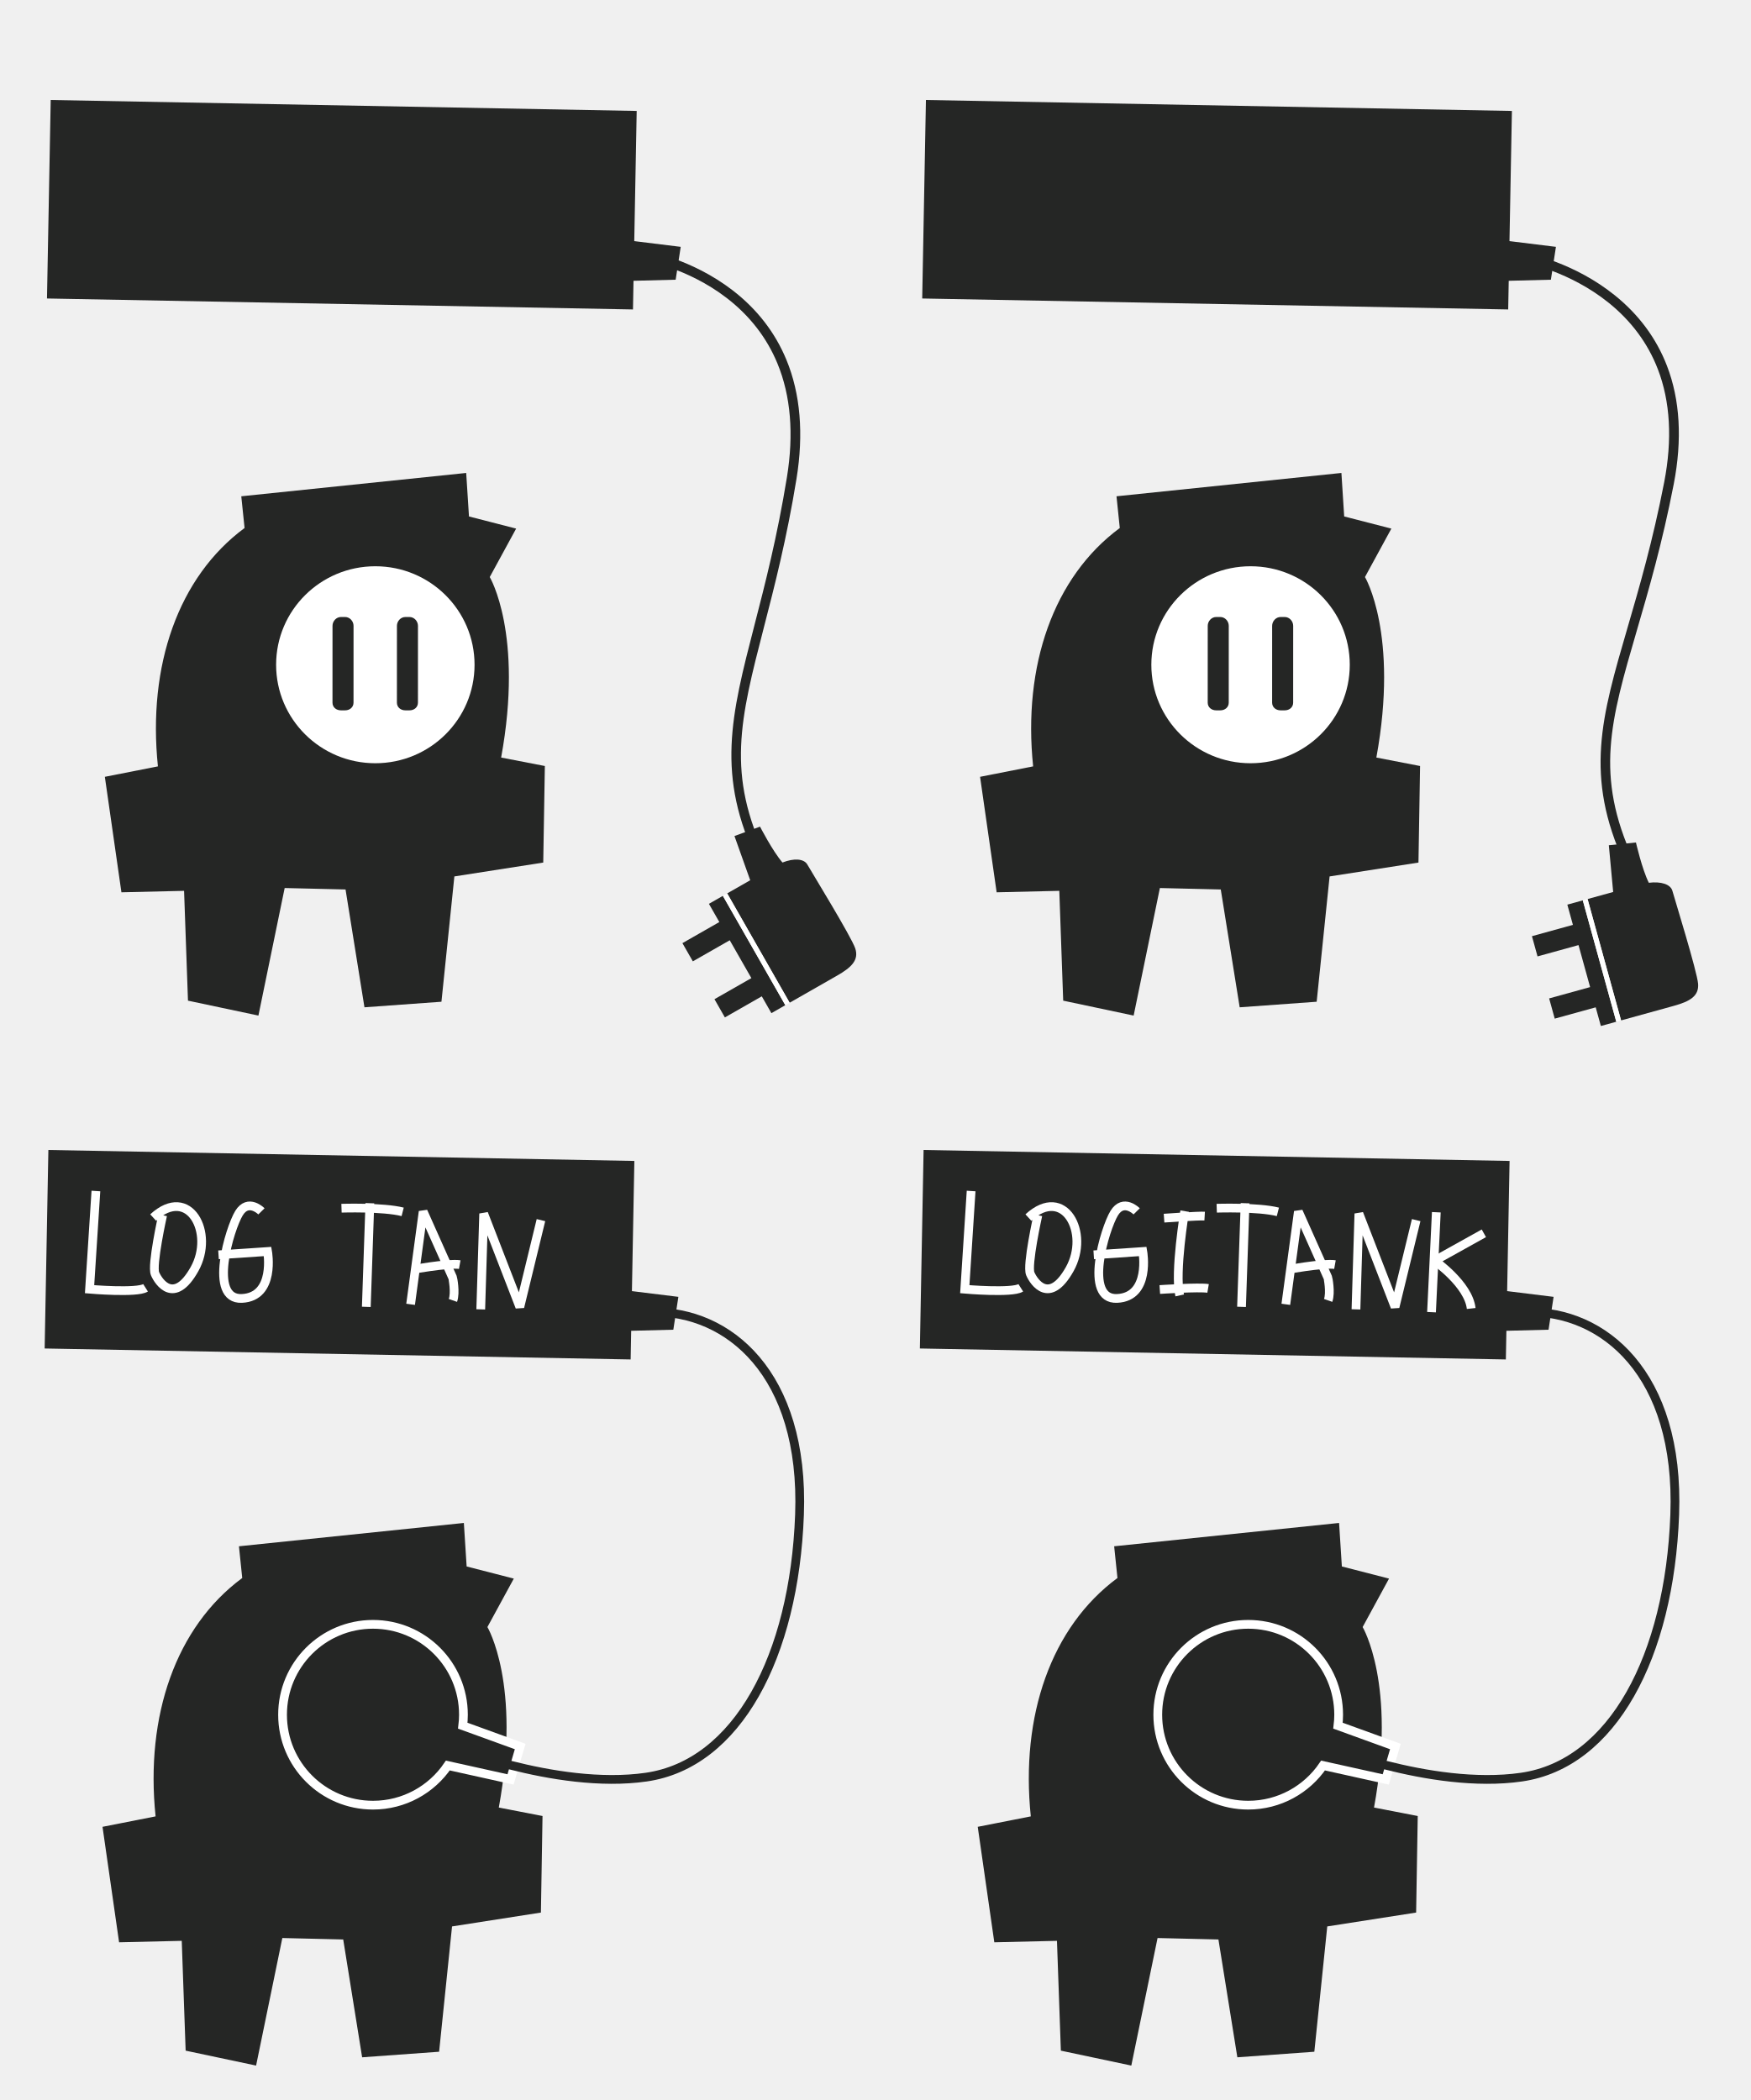
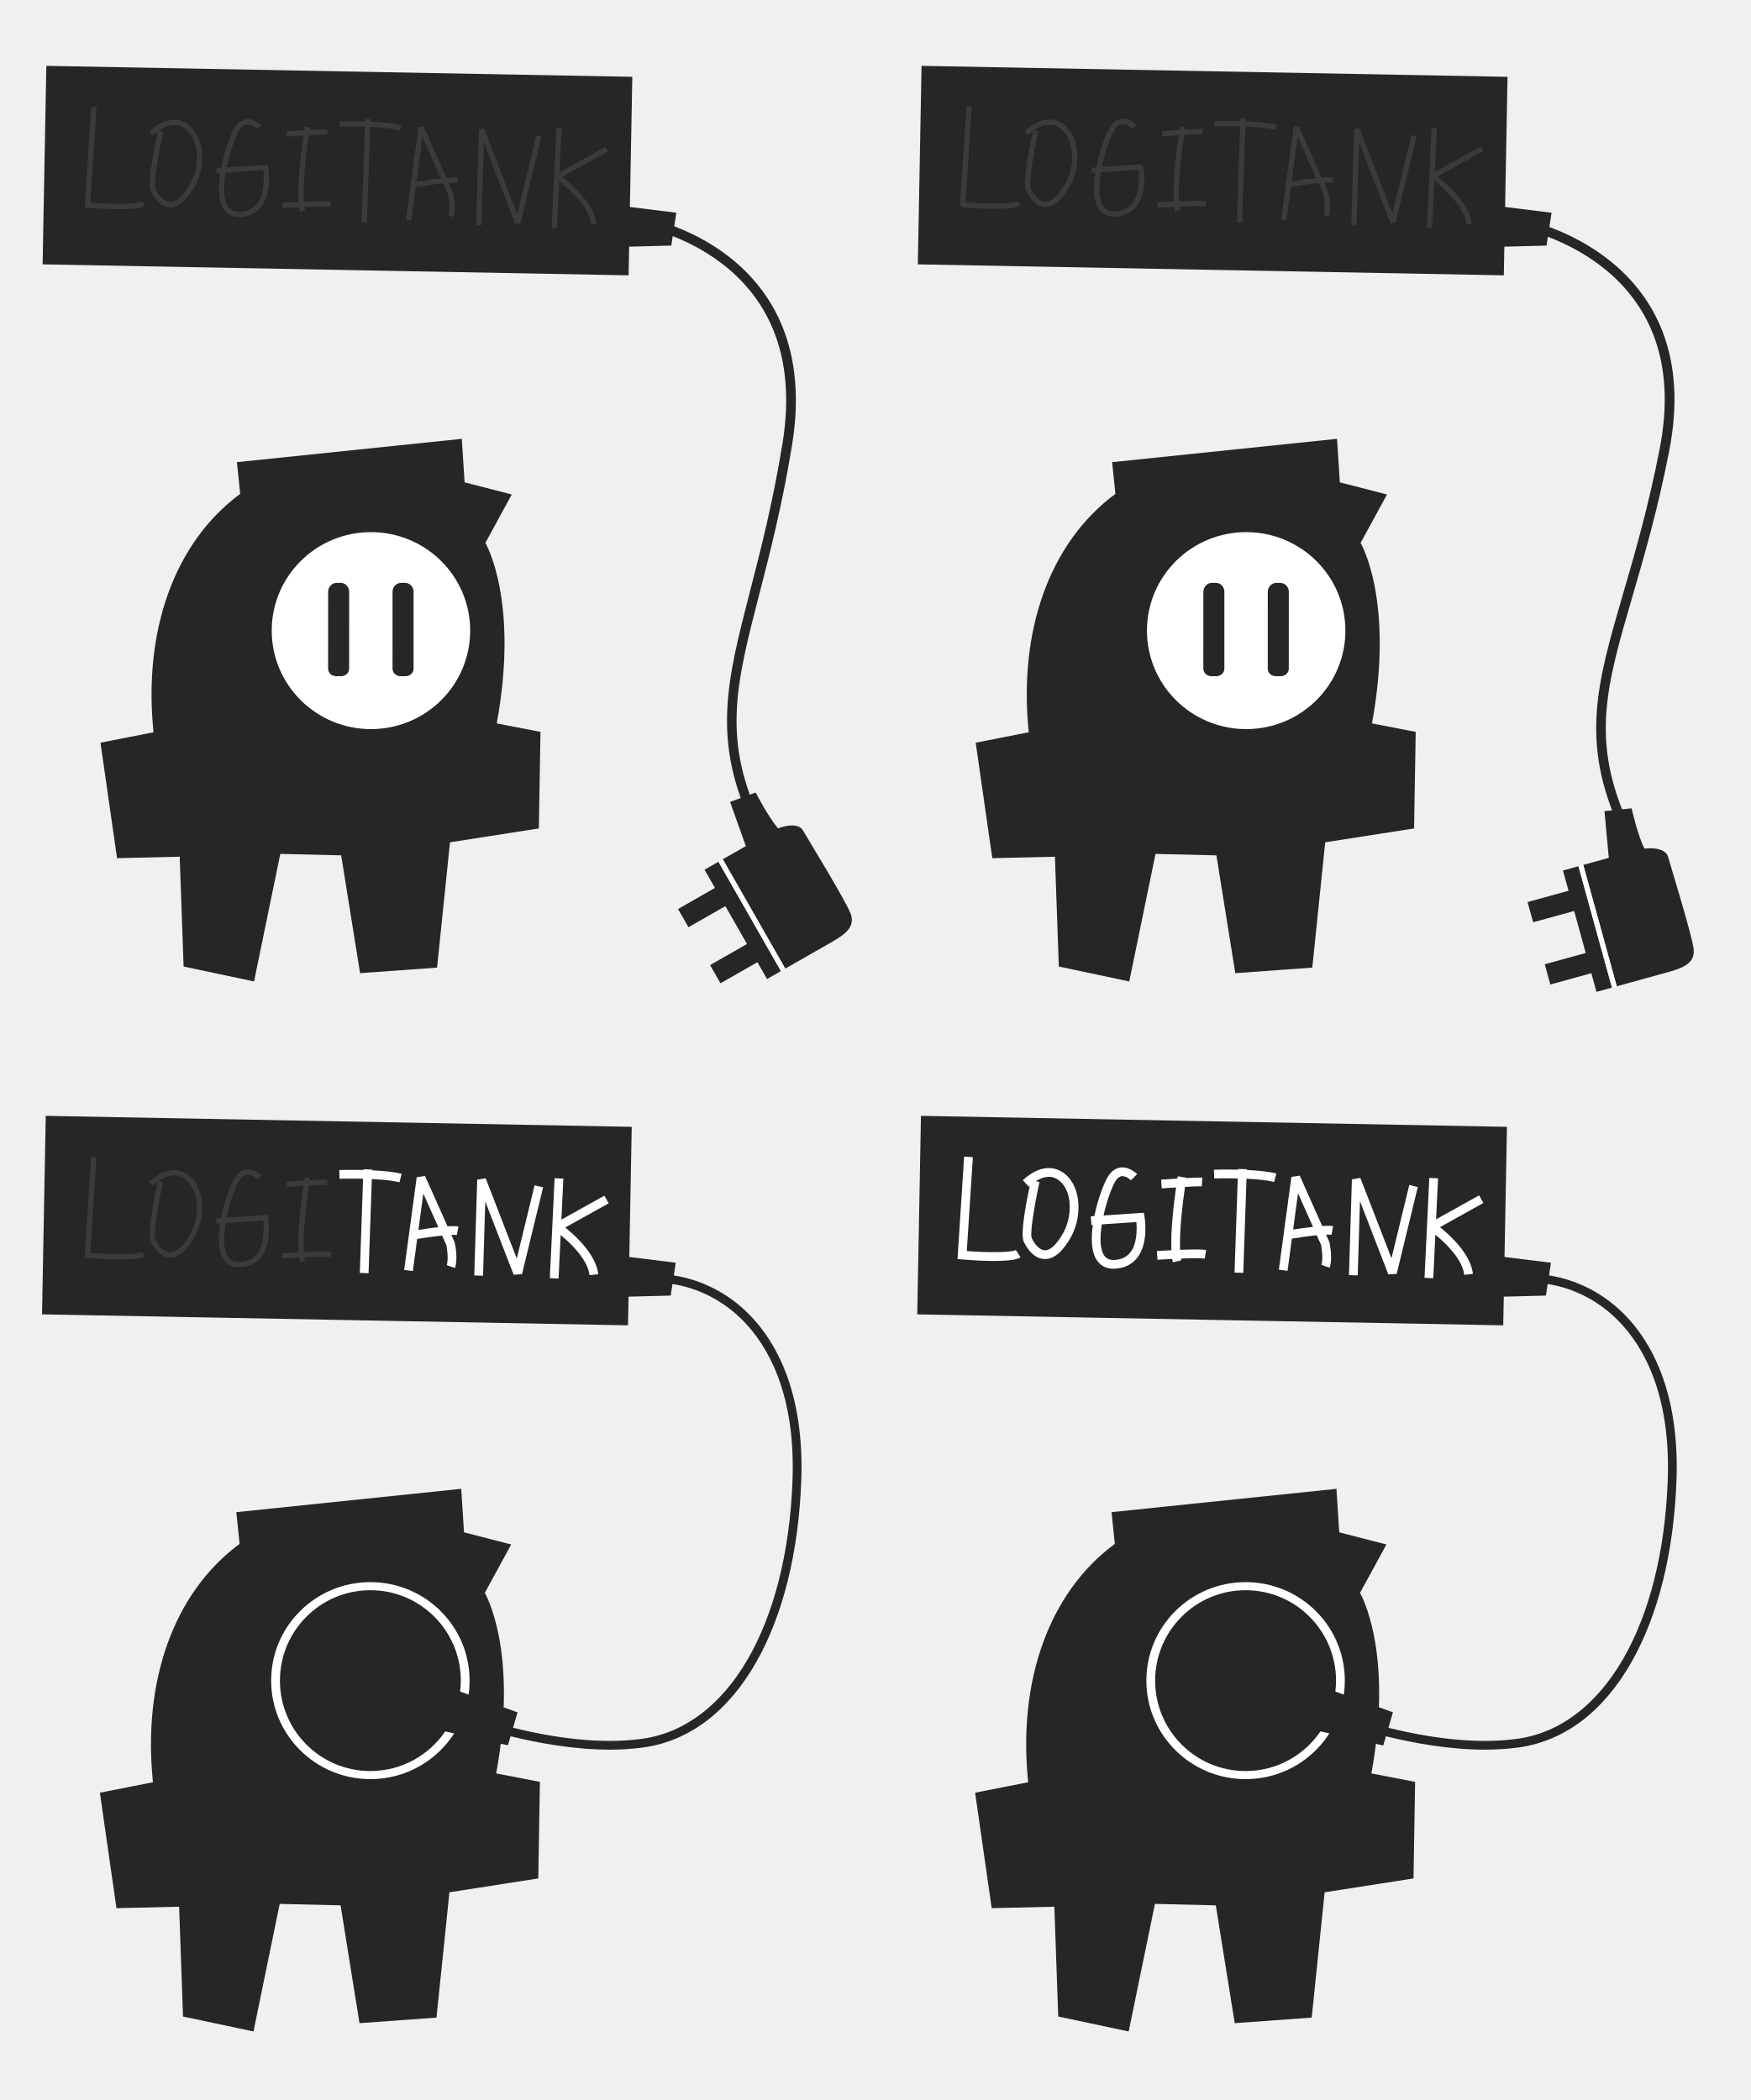
<svg xmlns="http://www.w3.org/2000/svg" version="1.1" id="Layer_1" x="0px" y="0px" width="1000px" height="1200px" viewBox="20.5 -19.5 1000 1200" enable-background="new 20.5 -19.5 1000 1200" xml:space="preserve">
  <g>
-     <path fill="#252625" d="M306.793,413.383c12.925-70.563-6.508-103.141-6.508-103.141l15.08-27.686l-26.947-6.934l-1.59-24.862   l-128.49,13.331l1.879,18.125c-37.881,27.975-55.464,78.692-49.502,136.214L80.4,424.396l9.467,65.991l35.794-0.84l2.228,62.754   l40.243,8.527l14.994-72.883l34.779,0.825l10.807,67.33l43.979-3.18l7.385-71.602l50.769-7.924l0.92-55.177L306.793,413.383z" />
-     <path fill="#FFFFFF" d="M234.937,304.074c-31.304-0.009-56.689,25.184-56.698,56.268c-0.01,31.082,25.361,56.285,56.667,56.295   c31.304,0.008,56.69-25.18,56.698-56.264C291.613,329.289,266.243,304.085,234.937,304.074z M222.461,382.008   c0,2.664-2.161,4.404-4.824,4.404h-2.369c-2.664,0-4.823-1.744-4.823-4.408l0.014-43.893c0-2.665,2.16-5.041,4.824-5.041h2.369   c2.664,0,4.823,2.378,4.823,5.043L222.461,382.008z M259.264,382.012c0,2.666-2.162,4.4-4.826,4.4h-2.369   c-2.664,0-4.824-1.738-4.821-4.402l0.012-43.896c0.001-2.665,2.162-5.043,4.826-5.043h2.369c2.664,0,4.823,2.381,4.823,5.047   L259.264,382.012z" />
+     <path fill="#252625" d="M303.959,993.883c12.925-70.562-6.508-103.141-6.508-103.141l15.08-27.688l-26.947-6.934l-1.59-24.861   l-128.489,13.33l1.88,18.126c-37.882,27.976-55.465,78.692-49.503,136.214l-30.314,5.966l9.467,65.991l35.794-0.84l2.228,62.754   l40.243,8.527l14.993-72.883l34.779,0.824l10.808,67.33l43.979-3.18l7.386-71.603l50.769-7.925l0.92-55.176L303.959,993.883z" />
  </g>
-   <polygon fill="#252625" points="409.38,121.559 382.841,118.278 384.232,43.898 49.468,37.632 47.344,151.064 382.109,157.331   382.415,140.951 406.495,140.333 " />
-   <path fill="#252625" d="M453.557,473.375c-24.218-49.674-15.399-83.875-2.048-135.646c6.089-23.616,12.994-50.385,18.542-84.459  c4.026-24.731,2.204-46.627-5.416-65.079c-6.067-14.694-15.824-27.286-28.999-37.429c-22.547-17.357-47.479-21.556-47.729-21.596  l0.886-5.463c1.073,0.175,26.575,4.473,50.219,22.675c13.954,10.742,24.297,24.1,30.74,39.701  c8.02,19.417,9.957,42.322,5.763,68.082c-5.592,34.325-12.525,61.221-18.646,84.955c-13.507,52.379-21.661,83.998,1.667,131.838  L453.557,473.375z" />
+   <ellipse transform="matrix(2.775947e-04 -1 1 2.775947e-04 -708.83 1172.684)" fill="#FFFFFF" cx="232.09" cy="940.855" rx="56.281" ry="56.683" />
  <g>
-     <path fill="#252625" d="M806.793,413.383c12.925-70.563-6.508-103.141-6.508-103.141l15.08-27.686l-26.947-6.934l-1.59-24.861   l-128.489,13.33l1.88,18.126c-37.882,27.975-55.465,78.692-49.503,136.214l-30.314,5.966l9.467,65.991l35.794-0.84l2.228,62.754   l40.243,8.527l14.993-72.883l34.779,0.826l10.808,67.329l43.979-3.18l7.385-71.602l50.769-7.924l0.92-55.177L806.793,413.383z" />
-     <path fill="#FFFFFF" d="M734.938,304.074c-31.305-0.01-56.688,25.184-56.698,56.268c-0.011,31.082,25.36,56.285,56.668,56.295   c31.304,0.008,56.688-25.18,56.696-56.264C791.613,329.289,766.242,304.085,734.938,304.074z M722.461,382.008   c0,2.664-2.161,4.404-4.824,4.404h-2.369c-2.664,0-4.821-1.744-4.821-4.408l0.014-43.893c0-2.665,2.159-5.041,4.824-5.041h2.368   c2.662,0,4.822,2.378,4.822,5.043L722.461,382.008z M759.264,382.012c0,2.666-2.161,4.4-4.824,4.4h-2.369   c-2.663,0-4.823-1.738-4.821-4.402l0.012-43.896c0.002-2.665,2.162-5.043,4.826-5.043h2.369c2.664,0,4.822,2.381,4.822,5.047   L759.264,382.012z" />
+     <path fill="#252625" d="M448.657,731.767c-11.951-12.17-26.952-19.875-43.224-22.47l1.112-7.238l-26.539-3.281l1.391-74.379   l-334.763-6.267L44.51,731.564l334.765,6.267l0.306-16.38l24.08-0.619l1.016-6.613c15.208,2.424,29.232,9.667,40.413,21.051   c13.864,14.117,30.003,41.399,28.159,91.2c-3.059,82.592-36.596,140.511-85.439,147.556c-24.498,3.538-52.126-0.785-74.214-6.229   l2.571-8.797l-32.8-11.902c0.247-2.048,0.389-4.128,0.389-6.24c0-28.535-23.132-51.67-51.667-51.67   c-28.536,0-51.668,23.135-51.668,51.668c0,28.535,23.132,51.668,51.668,51.668c17.779,0,33.459-8.98,42.754-22.653l35.824,7.95   l1.515-5.184c15.712,3.88,36.262,7.665,56.666,7.665c6.632,0,13.25-0.4,19.676-1.327c25.888-3.734,48.013-20.556,63.982-48.647   c15.326-26.961,24.227-62.81,25.74-103.672C480.156,775.075,463.209,746.585,448.657,731.767z" />
  </g>
-   <polygon fill="#252625" points="909.38,121.559 882.841,118.277 884.232,43.898 549.469,37.632 547.344,151.064 882.109,157.331   882.415,140.951 906.495,140.332 " />
-   <path fill="#252625" d="M948.521,473.885c-22.949-49.937-13.14-83.599,1.718-134.557c6.773-23.245,14.457-49.592,20.979-83.223  c4.733-24.408,3.513-46.17-3.63-64.681c-5.688-14.74-15.14-27.501-28.094-37.931c-22.17-17.846-47.104-22.711-47.354-22.759  l1.042-5.392c1.073,0.203,26.576,5.184,49.824,23.899c13.721,11.045,23.74,24.582,29.78,40.232  c7.516,19.479,8.826,42.244,3.896,67.668c-6.572,33.876-14.29,60.351-21.1,83.709c-15.028,51.556-24.101,82.678-1.994,130.771  L948.521,473.885z" />
+   <path fill="#252625" d="M304.293,393.883c12.925-70.562-6.508-103.141-6.508-103.141l15.08-27.686l-26.947-6.934l-1.59-24.862  l-128.49,13.331l1.879,18.125c-37.881,27.976-55.464,78.692-49.502,136.214L77.9,404.896l9.467,65.99l35.794-0.84l2.228,62.754  l40.243,8.527l14.994-72.883l34.779,0.824l10.807,67.33l43.979-3.18l7.385-71.602l50.769-7.924l0.92-55.178L304.293,393.883z" />
+   <path fill="#FFFFFF" d="M232.437,284.574c-31.304-0.009-56.689,25.184-56.698,56.268c-0.01,31.082,25.361,56.285,56.667,56.295  c31.304,0.008,56.69-25.18,56.698-56.264C289.113,309.789,263.743,284.585,232.437,284.574z M219.961,362.508  c0,2.664-2.161,4.404-4.824,4.404h-2.369c-2.664,0-4.823-1.744-4.823-4.408l0.014-43.893c0-2.665,2.16-5.041,4.824-5.041h2.369  c2.664,0,4.823,2.378,4.823,5.043L219.961,362.508z M256.764,362.512c0,2.666-2.162,4.4-4.826,4.4h-2.369  c-2.664,0-4.824-1.738-4.821-4.402l0.012-43.896c0.001-2.665,2.162-5.043,4.826-5.043h2.369c2.664,0,4.823,2.381,4.823,5.047  L256.764,362.512z" />
+   <polygon fill="#252625" points="406.88,102.059 380.341,98.778 381.732,24.398 46.968,18.132 44.844,131.564 379.609,137.831   379.915,121.451 403.995,120.833 " />
+   <path fill="#252625" d="M804.293,393.883c12.925-70.562-6.508-103.141-6.508-103.141l15.08-27.686l-26.947-6.934l-1.59-24.861  l-128.489,13.33l1.88,18.126c-37.882,27.976-55.465,78.692-49.503,136.214l-30.313,5.967l9.467,65.99l35.794-0.84l2.228,62.754  l40.243,8.527l14.993-72.883l34.779,0.826l10.808,67.328l43.979-3.18l7.385-71.602l50.769-7.925l0.92-55.177L804.293,393.883z" />
+   <path fill="#FFFFFF" d="M732.438,284.574c-31.305-0.01-56.688,25.184-56.697,56.268c-0.012,31.082,25.359,56.285,56.668,56.295  c31.304,0.008,56.688-25.18,56.695-56.264C789.113,309.789,763.742,284.585,732.438,284.574z M719.961,362.508  c0,2.664-2.161,4.404-4.824,4.404h-2.369c-2.664,0-4.82-1.744-4.82-4.408l0.014-43.893c0-2.665,2.159-5.041,4.824-5.041h2.368  c2.661,0,4.821,2.378,4.821,5.043L719.961,362.508z M756.764,362.512c0,2.666-2.161,4.4-4.823,4.4h-2.369  c-2.663,0-4.823-1.738-4.821-4.402l0.012-43.896c0.002-2.665,2.162-5.043,4.826-5.043h2.369c2.664,0,4.822,2.381,4.822,5.047  L756.764,362.512z" />
+   <polygon fill="#252625" points="906.88,102.059 880.341,98.777 881.732,24.398 546.969,18.132 544.844,131.564 879.609,137.831   879.915,121.451 903.995,120.832 " />
  <g>
-     <g>
-       <path fill="#252625" d="M509.069,522.387c-2.245-6.66-24.969-43.694-27.352-47.867c-1.951-3.409-7.689-3.715-14.204-1.153    c-5.661-6.549-12.812-20.496-12.812-20.496l-14.613,5.361l8.996,25.264l-13.18,7.531l35.693,62.467l25.91-14.808l0.521-0.297    l0.72-0.409C506.96,533.285,511.314,529.051,509.069,522.387z" />
-       <polygon fill="#252625" points="469.14,554.896 433.445,492.43 425.494,496.973 431.444,507.383 410.355,519.434 416.307,529.842     437.392,517.795 449.748,539.418 428.663,551.467 434.61,561.877 455.696,549.83 461.188,559.441   " />
-     </g>
-     <rect x="451.102" y="486.965" transform="matrix(0.8685 -0.4958 0.4958 0.8685 -199.7293 293.1335)" fill="#FFFFFF" width="2.833" height="71.947" />
+     <path fill="#252625" d="M506.569,502.887c-2.245-6.66-24.97-43.693-27.353-47.867c-1.951-3.408-7.688-3.715-14.204-1.152   c-5.661-6.549-12.812-20.496-12.812-20.496l-14.613,5.361l8.996,25.264l-13.18,7.531l35.692,62.467l25.91-14.809l0.521-0.297   l0.72-0.408C504.46,513.785,508.814,509.551,506.569,502.887z" />
+     <polygon fill="#252625" points="466.64,535.396 430.945,472.93 422.994,477.473 428.944,487.883 407.855,499.934 413.807,510.342    434.892,498.295 447.248,519.918 426.163,531.967 432.11,542.377 453.196,530.33 458.688,539.941  " />
+   </g>
+   <rect x="448.64" y="467.471" transform="matrix(-0.8685 0.4958 -0.4958 -0.8685 1090.502 717.5446)" fill="#FFFFFF" width="2.833" height="71.951" />
+   <g>
+     <path fill="#252625" d="M988.099,523.211c-0.528-7.008-13.396-48.509-14.676-53.141c-1.049-3.787-6.535-5.5-13.479-4.628   c-3.867-7.745-7.354-23.026-7.354-23.026L937.105,444l2.477,26.703l-14.631,4.042l19.154,69.35l28.765-7.944l0.577-0.16l0.799-0.22   C983.362,533.25,988.628,530.224,988.099,523.211z" />
+     <polygon fill="#252625" points="941.376,544.848 922.221,475.499 913.394,477.938 916.587,489.494 893.176,495.962 896.37,507.517    919.778,501.053 926.409,525.059 903.001,531.524 906.191,543.081 929.601,536.617 932.548,547.287  " />
+   </g>
+   <rect x="931.739" y="473.814" transform="matrix(-0.964 0.2657 -0.2657 -0.964 1968.23 753.2598)" fill="#FFFFFF" width="2.833" height="71.94" />
+   <g>
+     <path fill="#252625" d="M803.959,993.883c12.925-70.562-6.508-103.141-6.508-103.141l15.08-27.688l-26.947-6.934l-1.59-24.861   l-128.489,13.33l1.88,18.126c-37.882,27.976-55.465,78.692-49.503,136.214l-30.313,5.966l9.467,65.991l35.794-0.84l2.228,62.754   l40.243,8.527l14.993-72.883l34.779,0.824l10.808,67.33l43.979-3.18l7.386-71.603l50.769-7.925l0.92-55.176L803.959,993.883z" />
  </g>
  <g>
-     <g>
-       <path fill="#252625" d="M990.599,542.711c-0.529-7.008-13.396-48.509-14.676-53.141c-1.049-3.787-6.535-5.5-13.479-4.628    c-3.867-7.745-7.354-23.026-7.354-23.026l-15.484,1.584l2.476,26.703l-14.631,4.042l19.154,69.35l28.765-7.945l0.577-0.16    l0.799-0.22C985.862,552.75,991.128,549.724,990.599,542.711z" />
-       <polygon fill="#252625" points="943.876,564.348 924.721,494.999 915.894,497.438 919.087,508.994 895.676,515.462     898.87,527.017 922.278,520.553 928.909,544.559 905.501,551.024 908.691,562.581 932.101,556.117 935.048,566.787   " />
-     </g>
-     <rect x="934.303" y="493.297" transform="matrix(0.964 -0.2657 0.2657 0.964 -107.0042 267.6894)" fill="#FFFFFF" width="2.833" height="71.943" />
+     <path fill="#252625" d="M816.166,959l-32.8-11.902c0.247-2.048,0.389-4.128,0.389-6.24c0-28.535-23.132-51.67-51.667-51.67   c-28.536,0-51.668,23.135-51.668,51.668c0,28.535,23.132,51.668,51.668,51.668c17.779,0,33.459-8.98,42.754-22.653l35.824,7.95   L816.166,959z" />
  </g>
-   <polygon fill="#252625" points="908.046,721.559 881.507,718.277 882.898,643.898 548.135,637.632 546.01,751.064 880.775,757.331   881.081,740.951 905.161,740.332 " />
-   <path fill="none" stroke="#FFFFFF" stroke-width="5" stroke-miterlimit="10" d="M575.287,661.076l-3.617,56.105  c0,0,27.065,2.333,31.989-0.79" />
-   <path fill="none" stroke="#FFFFFF" stroke-width="5" stroke-miterlimit="10" d="M613.42,674.895c0,0-6.387,28.674-4.335,33.471  c2.053,4.796,10.947,18.018,22.533-2.664c11.584-20.682-3.105-48.271-23.608-29.458" />
-   <path fill="none" stroke="#FFFFFF" stroke-width="5" stroke-miterlimit="10" d="M669.854,672.7c0,0-7.5-7.64-12.81,1.017  c-5.31,8.654-17.711,49.623,1.62,48.749c19.332-0.876,14.708-26.816,14.708-26.816l-28.041,1.886" />
-   <path fill="none" stroke="#FFFFFF" stroke-width="5" stroke-miterlimit="10" d="M685.507,676.584c0,0,19.472-1.399,23.198-1.177" />
-   <path fill="none" stroke="#FFFFFF" stroke-width="5" stroke-miterlimit="10" d="M683.074,717.377c0,0,22.538-1.502,27.586-0.632" />
-   <path fill="none" stroke="#FFFFFF" stroke-width="5" stroke-miterlimit="10" d="M697.31,672.581c0,0-5.812,34.718-2.872,48.158" />
+   <g opacity="0.1">
+     <path fill="#FFFFFF" d="M572.096,96.099l3.522-54.634l-2.994-0.193l-3.617,56.104l1.368,1.591   c0.068,0.006,6.896,0.589,14.238,0.781c1.605,0.042,3.071,0.062,4.409,0.062c11.342,0,13.508-1.375,14.274-1.86l-1.607-2.533   C598.567,97.397,582.483,96.916,572.096,96.099z" />
+     <path fill="#FFFFFF" d="M628.369,51.717c-6.308-4.992-14.525-3.641-22.539,3.714l2.027,2.21c0.951-0.872,1.896-1.648,2.832-2.328   c-1.273,5.769-6.224,29.086-4.149,33.936c0.399,0.934,4.1,9.132,10.866,9.492c0.149,0.008,0.298,0.012,0.447,0.012   c4.759,0,9.436-4.042,13.907-12.025C637.819,75.911,637.902,59.261,628.369,51.717z M629.144,85.262   c-3.95,7.052-7.971,10.692-11.578,10.484c-4.032-0.214-7.171-5.116-8.268-7.677c-1.355-3.17,1.991-21.651,4.42-32.556l-2.519-0.561   c5.686-3.929,11.028-4.271,15.309-0.882C633.235,59.394,635.9,73.198,629.144,85.262z" />
+     <path fill="#FFFFFF" d="M672.105,74.446l-22.133,1.488c1.851-8.993,5.086-17.721,7.184-21.141c1.262-2.056,2.729-3.195,4.361-3.384   c3.09-0.354,6.072,2.607,6.103,2.637l2.138-2.104c-0.161-0.165-4.023-4.028-8.567-3.515c-2.602,0.295-4.819,1.91-6.591,4.798   c-2.201,3.586-5.817,13.082-7.745,22.919l-2.79,0.188l0.201,2.993l2.051-0.138c-1.22,7.766-1.19,15.389,1.61,20.139   c1.913,3.245,5.012,4.946,8.988,4.945c0.214,0,0.432-0.005,0.651-0.015c5.155-0.234,9.21-2.153,12.05-5.704   c6.584-8.233,4.173-22.28,4.066-22.874L672.105,74.446z M667.268,96.686c-2.275,2.843-5.586,4.382-9.837,4.574   c-3.219,0.144-5.463-0.986-6.92-3.458c-2.458-4.168-2.353-11.392-1.107-18.822l21.507-1.447   C671.316,81.076,671.928,90.867,667.268,96.686z" />
+     <path fill="#FFFFFF" d="M694.081,95.514c-0.729-11.464,1.633-29.617,2.856-37.95c4.555-0.261,8.971-0.461,10.512-0.367l0.18-2.995   c-1.586-0.092-5.805,0.089-10.232,0.335c0.136-0.865,0.22-1.376,0.227-1.417l-2.959-0.495c-0.031,0.186-0.154,0.928-0.335,2.09   c-5.089,0.307-9.708,0.636-10.096,0.665l0.215,2.992c0.092-0.006,4.467-0.321,9.423-0.625c-1.267,8.654-3.516,26.271-2.788,37.902   c-4.901,0.235-8.89,0.499-9.274,0.524l0.199,2.993c2.508-0.167,5.847-0.363,9.346-0.531c0.121,0.973,0.27,1.884,0.452,2.717   l2.932-0.641c-0.148-0.678-0.269-1.425-0.372-2.21c6.363-0.262,12.626-0.373,14.874,0.014l0.51-2.956   C707.15,95.112,700.334,95.255,694.081,95.514z" />
+     <path fill="#FFFFFF" d="M732.129,48.394l-2.998-0.103l-0.048,1.407c-7.698-0.215-14.193-0.015-14.702,0.002l0.098,2.998   c0.123-0.004,6.712-0.208,14.501,0.008l-1.88,54.812l2.998,0.103l1.88-54.812c6.151,0.255,12.62,0.804,17.02,1.927l0.742-2.906   c-4.659-1.19-11.348-1.765-17.659-2.028L732.129,48.394z" />
+     <path fill="#FFFFFF" d="M775.574,81.921c-4.811-10.775-12.657-28.352-13.13-29.413l-2.856,0.41l-4.286,31.693   c-0.294,0.05-0.457,0.079-0.465,0.08l0.256,1.462l-2.673,19.764l2.973,0.402l2.585-19.112c1.777-0.29,4.292-0.685,7.048-1.073   c3.305-0.466,6.215-0.814,8.678-1.044c1.474,3.303,2.534,5.678,2.78,6.229c0.272,1.14,1.508,8.3,0.183,12.069l2.83,0.995   c1.815-5.163-0.073-13.849-0.223-14.174c-0.021-0.049-0.968-2.169-2.395-5.366c2.22-0.127,3.862-0.109,4.831,0.063l0.527-2.953   C780.876,81.71,778.644,81.701,775.574,81.921z M764.607,83.164c-2.339,0.33-4.51,0.665-6.21,0.937l3.456-25.555   c2.653,5.943,7.22,16.173,10.559,23.652C770.14,82.429,767.54,82.75,764.607,83.164z" />
+     <polygon fill="#FFFFFF" points="815.979,102.625 797.049,53.748 794.151,54.244 792.479,108.961 795.477,109.053 796.924,61.73    814.908,108.167 817.765,107.98 829.83,58.359 826.914,57.65  " />
+     <path fill="#FFFFFF" d="M841.654,81.386l26.116-14.542l-1.459-2.621l-26.146,14.559l1.209-25.21l-2.996-0.144l-2.738,57.105   l2.996,0.144l1.286-26.825c4.811,3.743,17.24,14.348,18.391,24.813l2.982-0.328C859.996,96.533,846.704,85.271,841.654,81.386z" />
+   </g>
+   <g opacity="0.1">
+     <path fill="#FFFFFF" d="M72.096,96.307l3.522-54.634l-2.994-0.193l-3.711,57.569l1.462,0.126c0.068,0.006,6.896,0.589,14.238,0.781   c1.606,0.042,3.072,0.062,4.41,0.062c11.341,0,13.507-1.375,14.273-1.86l-1.606-2.533C98.565,97.605,82.485,97.123,72.096,96.307z" />
+     <path fill="#FFFFFF" d="M128.37,51.925c-6.312-4.994-14.526-3.641-22.54,3.714l2.028,2.21c0.95-0.872,1.896-1.648,2.832-2.328   c-1.274,5.769-6.224,29.086-4.149,33.936c0.399,0.934,4.1,9.132,10.866,9.492c0.149,0.008,0.298,0.012,0.447,0.012   c4.758,0,9.436-4.042,13.907-12.025C137.819,76.118,137.902,59.469,128.37,51.925z M129.144,85.469   c-3.95,7.051-7.952,10.676-11.578,10.484c-4.032-0.214-7.171-5.116-8.268-7.677c-1.356-3.17,1.992-21.651,4.42-32.556L111.2,55.16   c5.688-3.93,11.028-4.271,15.308-0.882C133.235,59.601,135.9,73.405,129.144,85.469z" />
+     <path fill="#FFFFFF" d="M173.447,74.563l-23.474,1.579c1.851-8.993,5.086-17.721,7.184-21.141c1.261-2.056,2.728-3.195,4.361-3.384   c3.095-0.366,6.072,2.607,6.102,2.637l2.138-2.104c-0.162-0.165-4.005-4.036-8.567-3.515c-2.602,0.295-4.819,1.91-6.591,4.798   c-2.201,3.586-5.817,13.082-7.745,22.919l-2.79,0.188l0.201,2.993l2.051-0.138c-1.22,7.766-1.19,15.389,1.61,20.139   c1.914,3.245,5.012,4.946,8.988,4.945c0.214,0,0.432-0.005,0.651-0.015c5.156-0.234,9.21-2.153,12.05-5.704   c6.584-8.233,4.172-22.28,4.066-22.874L173.447,74.563z M167.268,96.893c-2.276,2.843-5.586,4.382-9.838,4.574   c-3.192,0.149-5.462-0.985-6.919-3.458c-2.458-4.168-2.354-11.392-1.108-18.822l21.507-1.447   C171.316,81.283,171.927,91.074,167.268,96.893z" />
+     <path fill="#FFFFFF" d="M194.081,95.721c-0.728-11.463,1.633-29.614,2.857-37.947c4.556-0.26,8.973-0.461,10.512-0.369l0.179-2.995   c-1.583-0.092-5.803,0.09-10.232,0.336c0.136-0.865,0.22-1.377,0.227-1.417l-2.959-0.495c-0.031,0.186-0.154,0.928-0.335,2.091   c-5.088,0.307-9.708,0.636-10.095,0.664l0.215,2.992c0.092-0.006,4.467-0.319,9.423-0.624c-1.267,8.655-3.515,26.27-2.788,37.9   c-4.901,0.235-8.89,0.499-9.275,0.524l0.199,2.993c2.507-0.167,5.847-0.364,9.346-0.531c0.121,0.973,0.27,1.884,0.452,2.717   l2.931-0.641c-0.148-0.678-0.268-1.425-0.372-2.21c6.364-0.262,12.627-0.373,14.875,0.014l0.51-2.956   C207.152,95.319,200.334,95.461,194.081,95.721z" />
+     <path fill="#FFFFFF" d="M232.129,48.601l-2.998-0.103l-0.048,1.408c-7.698-0.215-14.192-0.015-14.702,0.002l0.098,2.998   c0.124-0.004,6.712-0.207,14.501,0.009l-1.88,54.812l2.998,0.103l1.88-54.812c6.152,0.255,12.62,0.804,17.02,1.927l0.742-2.906   c-4.659-1.19-11.347-1.764-17.659-2.028L232.129,48.601z" />
+     <path fill="#FFFFFF" d="M275.574,82.129c-4.81-10.775-12.657-28.353-13.13-29.414l-2.856,0.41l-4.287,31.693   c-0.293,0.05-0.456,0.079-0.464,0.08l0.256,1.462l-2.673,19.764l2.973,0.402l2.585-19.112c1.777-0.29,4.292-0.685,7.048-1.073   c3.304-0.466,6.214-0.814,8.677-1.045c1.474,3.303,2.534,5.678,2.78,6.23c0.272,1.14,1.508,8.3,0.183,12.069l2.83,0.995   c1.815-5.163-0.074-13.849-0.223-14.174c-0.021-0.049-0.968-2.169-2.395-5.366c2.22-0.128,3.862-0.109,4.831,0.063l0.527-2.953   C280.878,81.918,278.646,81.909,275.574,82.129z M264.607,83.371c-2.339,0.33-4.51,0.665-6.21,0.937l3.457-25.555   c2.653,5.943,7.22,16.174,10.559,23.653C270.14,82.637,267.541,82.958,264.607,83.371z" />
+     <polygon fill="#FFFFFF" points="315.979,102.833 297.049,53.956 294.151,54.451 292.478,109.169 295.477,109.261 296.924,61.938    314.908,108.375 317.764,108.188 329.83,58.566 326.915,57.857  " />
+     <path fill="#FFFFFF" d="M341.654,81.594l26.116-14.542l-1.459-2.621l-26.146,14.559l1.209-25.21l-2.996-0.144l-2.738,57.105   l2.996,0.144l1.286-26.824c4.812,3.743,17.24,14.348,18.391,24.813l2.982-0.328C359.997,96.741,346.705,85.479,341.654,81.594z" />
+   </g>
+   <path fill="#252625" d="M451.057,453.875c-24.218-49.674-15.398-83.875-2.048-135.646c6.089-23.615,12.994-50.385,18.542-84.458  c4.026-24.731,2.204-46.627-5.416-65.079c-6.066-14.694-15.824-27.286-28.999-37.429c-22.547-17.357-47.479-21.556-47.729-21.596  l0.886-5.463c1.073,0.175,26.575,4.473,50.219,22.675c13.954,10.742,24.297,24.1,30.74,39.701  c8.02,19.417,9.957,42.322,5.763,68.082c-5.592,34.325-12.524,61.221-18.646,84.955c-13.507,52.379-21.661,83.998,1.667,131.838  L451.057,453.875z" />
+   <path fill="#252625" d="M946.021,454.385c-22.949-49.937-13.141-83.599,1.718-134.557c6.772-23.245,14.457-49.592,20.979-83.223  c4.733-24.408,3.513-46.17-3.63-64.681c-5.688-14.74-15.14-27.501-28.094-37.931c-22.17-17.846-47.104-22.711-47.354-22.759  l1.042-5.392c1.073,0.203,26.576,5.184,49.824,23.899c13.721,11.045,23.74,24.582,29.78,40.232  c7.516,19.479,8.826,42.244,3.896,67.668c-6.571,33.876-14.289,60.351-21.1,83.708c-15.028,51.557-24.101,82.679-1.994,130.771  L946.021,454.385z" />
+   <path fill="none" stroke="#FFFFFF" stroke-width="5" stroke-linejoin="bevel" stroke-miterlimit="10" d="M255.061,686.56  c0,0,4.396-0.771,9.721-1.521c6.381-0.899,14.096-1.766,17.157-1.219" />
+   <g opacity="0.1">
+     <path fill="#FFFFFF" d="M72.061,696.489l3.522-54.634l-2.994-0.193l-3.711,57.569l1.462,0.126c0.068,0.006,6.896,0.59,14.238,0.781   c1.606,0.042,3.072,0.062,4.41,0.062c11.341,0,13.507-1.374,14.273-1.86l-1.606-2.533C98.531,697.787,82.45,697.306,72.061,696.489   z" />
+     <path fill="#FFFFFF" d="M128.335,652.107c-6.312-4.995-14.526-3.64-22.54,3.714l2.028,2.211c0.95-0.872,1.896-1.648,2.832-2.328   c-1.274,5.768-6.224,29.085-4.149,33.935c0.399,0.935,4.1,9.133,10.866,9.493c0.149,0.008,0.298,0.012,0.447,0.012   c4.758-0.001,9.436-4.043,13.907-12.025C137.785,676.301,137.868,659.651,128.335,652.107z M129.109,685.651   c-3.95,7.052-7.956,10.67-11.578,10.484c-4.032-0.215-7.171-5.115-8.268-7.677c-1.356-3.17,1.992-21.651,4.42-32.556l-2.519-0.561   c5.687-3.93,11.029-4.269,15.308-0.883C133.201,659.784,135.865,673.588,129.109,685.651z" />
+     <path fill="#FFFFFF" d="M173.412,674.746l-23.474,1.579c1.851-8.993,5.086-17.722,7.184-21.142   c1.261-2.057,2.728-3.195,4.361-3.385c3.096-0.365,6.072,2.607,6.102,2.638l2.138-2.104c-0.161-0.165-4.01-4.052-8.567-3.515   c-2.602,0.295-4.819,1.909-6.591,4.798c-2.201,3.587-5.817,13.082-7.745,22.919l-2.79,0.188l0.201,2.994l2.051-0.139   c-1.22,7.767-1.19,15.39,1.61,20.14c1.914,3.244,5.012,4.945,8.988,4.945c0.214,0,0.432-0.005,0.651-0.016   c5.156-0.233,9.21-2.152,12.05-5.703c6.584-8.233,4.172-22.279,4.066-22.874L173.412,674.746z M167.233,697.076   c-2.276,2.842-5.586,4.381-9.838,4.574c-3.192,0.137-5.461-0.987-6.919-3.458c-2.458-4.169-2.354-11.393-1.108-18.822l21.507-1.446   C171.282,681.466,171.893,691.257,167.233,697.076z" />
+     <path fill="#FFFFFF" d="M194.046,695.903c-0.728-11.463,1.633-29.613,2.857-37.946c4.556-0.261,8.973-0.461,10.512-0.37   l0.179-2.994c-1.584-0.096-5.804,0.085-10.231,0.332c0.135-0.862,0.219-1.373,0.226-1.413l-2.959-0.496   c-0.031,0.186-0.154,0.927-0.335,2.088c-5.088,0.308-9.708,0.639-10.096,0.667l0.215,2.992c0.092-0.007,4.467-0.319,9.423-0.624   c-1.267,8.655-3.515,26.27-2.788,37.899c-4.901,0.235-8.89,0.499-9.275,0.524l0.199,2.994c2.507-0.167,5.847-0.363,9.346-0.53   c0.121,0.973,0.27,1.883,0.452,2.716l2.931-0.641c-0.148-0.678-0.268-1.425-0.372-2.209c6.364-0.262,12.627-0.373,14.875,0.014   l0.51-2.957C207.117,695.501,200.299,695.644,194.046,695.903z" />
+   </g>
  <g>
-     <path fill="none" stroke="#FFFFFF" stroke-width="5" stroke-miterlimit="10" d="M715.596,670.907c0,0,23.756-0.771,34.938,2.084" />
-     <line fill="none" stroke="#FFFFFF" stroke-width="5" stroke-miterlimit="10" x1="729.765" y1="727.278" x2="731.796" y2="668.05" />
+     <path fill="none" stroke="#FFFFFF" stroke-width="5" stroke-miterlimit="10" d="M214.395,651.59c0,0,23.756-0.771,34.938,2.084" />
+     <line fill="none" stroke="#FFFFFF" stroke-width="5" stroke-miterlimit="10" x1="228.564" y1="707.961" x2="230.595" y2="648.732" />
  </g>
-   <path fill="none" stroke="#FFFFFF" stroke-width="5" stroke-linejoin="bevel" stroke-miterlimit="10" d="M755.072,725.826  l7.168-52.999c0,0,16.736,37.49,16.826,37.694c0.092,0.201,1.79,8.495,0.181,13.073" />
-   <path fill="none" stroke="#FFFFFF" stroke-width="5" stroke-linejoin="bevel" stroke-miterlimit="10" d="M756.262,705.877  c0,0,4.396-0.771,9.72-1.521c6.381-0.899,14.096-1.765,17.158-1.218" />
-   <polyline fill="none" stroke="#FFFFFF" stroke-width="5" stroke-linejoin="bevel" stroke-miterlimit="10" points="795.144,728.715   796.816,673.997 817.473,727.333 829.538,677.712 " />
-   <line fill="none" stroke="#FFFFFF" stroke-width="5" stroke-linejoin="bevel" stroke-miterlimit="10" x1="841.042" y1="673.207" x2="838.304" y2="730.312" />
-   <path fill="none" stroke="#FFFFFF" stroke-width="5" stroke-linejoin="bevel" stroke-miterlimit="10" d="M868.207,685.241  l-28.149,15.674c0,0,19.396,13.513,20.912,27.294" />
-   <path fill="#252625" d="M805.459,1013.383c12.925-70.563-6.508-103.141-6.508-103.141l15.08-27.687l-26.947-6.934l-1.59-24.861  l-128.489,13.33l1.88,18.126c-37.882,27.975-55.465,78.692-49.503,136.214l-30.314,5.966l9.467,65.991l35.794-0.84l2.228,62.754  l40.243,8.527l14.993-72.883l34.779,0.825l10.808,67.33l43.979-3.18l7.386-71.602l50.769-7.925l0.92-55.176L805.459,1013.383z   M733.588,1012.023c-28.536,0-51.668-23.134-51.668-51.668c0-28.535,23.132-51.668,51.668-51.668  c28.535,0,51.667,23.133,51.667,51.668C785.255,988.89,762.123,1012.023,733.588,1012.023z" />
-   <path fill="#252625" stroke="#FFFFFF" stroke-width="5" stroke-miterlimit="10" d="M817.666,978.5l-32.8-11.902  c0.247-2.048,0.389-4.128,0.389-6.241c0-28.535-23.132-51.669-51.667-51.669c-28.536,0-51.668,23.134-51.668,51.668  c0,28.535,23.132,51.668,51.668,51.668c17.779,0,33.459-8.981,42.754-22.654l35.824,7.95L817.666,978.5z" />
-   <path fill="none" stroke="#252625" stroke-width="5" stroke-miterlimit="10" d="M893.252,730.312  c42.914-0.812,86.995,34.754,83.995,115.75c-3,80.995-35.581,142.438-87.581,149.938S772.89,976.541,772.89,976.541" />
-   <polygon fill="#252625" points="408.046,721.559 381.507,718.277 382.898,643.898 48.135,637.632 46.01,751.064 380.775,757.331   381.081,740.951 405.161,740.332 " />
-   <path fill="none" stroke="#FFFFFF" stroke-width="5" stroke-miterlimit="10" d="M75.287,661.076l-3.617,56.105  c0,0,27.065,2.333,31.989-0.79" />
-   <path fill="none" stroke="#FFFFFF" stroke-width="5" stroke-miterlimit="10" d="M113.42,674.895c0,0-6.387,28.674-4.335,33.471  c2.053,4.796,10.947,18.018,22.533-2.664c11.584-20.682-3.105-48.271-23.608-29.458" />
-   <path fill="none" stroke="#FFFFFF" stroke-width="5" stroke-miterlimit="10" d="M169.854,672.7c0,0-7.5-7.64-12.81,1.017  c-5.31,8.654-17.711,49.623,1.62,48.749c19.332-0.876,14.708-26.816,14.708-26.816l-28.041,1.886" />
+   <path fill="none" stroke="#FFFFFF" stroke-width="5" stroke-linejoin="bevel" stroke-miterlimit="10" d="M253.872,706.509  l7.168-52.999c0,0,16.736,37.49,16.826,37.694c0.092,0.2,1.79,8.494,0.181,13.072" />
+   <polyline fill="none" stroke="#FFFFFF" stroke-width="5" stroke-linejoin="bevel" stroke-miterlimit="10" points="293.943,709.397   295.616,654.68 316.272,708.016 328.337,658.395 " />
+   <line fill="none" stroke="#FFFFFF" stroke-width="5" stroke-linejoin="bevel" stroke-miterlimit="10" x1="339.841" y1="653.89" x2="337.103" y2="710.995" />
+   <path fill="none" stroke="#FFFFFF" stroke-width="5" stroke-linejoin="bevel" stroke-miterlimit="10" d="M367.006,665.924  l-28.149,15.674c0,0,19.396,13.513,20.912,27.294" />
+   <ellipse transform="matrix(2.775947e-04 -1 1 2.775947e-04 -208.9688 1672.684)" fill="#FFFFFF" cx="732.09" cy="940.855" rx="56.281" ry="56.683" />
  <g>
-     <path fill="none" stroke="#FFFFFF" stroke-width="5" stroke-miterlimit="10" d="M215.596,670.907c0,0,23.756-0.771,34.938,2.084" />
-     <line fill="none" stroke="#FFFFFF" stroke-width="5" stroke-miterlimit="10" x1="229.765" y1="727.278" x2="231.796" y2="668.05" />
+     <path fill="#252625" d="M948.657,731.767c-11.947-12.166-26.971-19.87-43.224-22.468l1.112-7.24l-26.539-3.281l1.392-74.379   l-334.764-6.267l-2.125,113.433l334.766,6.267l0.306-16.38l24.08-0.619l1.017-6.614c15.215,2.422,29.229,9.666,40.412,21.052   c13.864,14.117,30.004,41.399,28.159,91.2c-3.06,82.592-36.597,140.511-85.439,147.556c-24.499,3.536-52.127-0.786-74.214-6.229   l2.57-8.796l-32.8-11.902c0.247-2.048,0.389-4.128,0.389-6.24c0-28.535-23.132-51.67-51.667-51.67   c-28.536,0-51.668,23.135-51.668,51.668c0,28.535,23.132,51.668,51.668,51.668c17.779,0,33.459-8.98,42.754-22.653l35.824,7.95   l1.515-5.184c15.713,3.88,36.263,7.665,56.666,7.665c6.632,0,13.25-0.4,19.676-1.327c25.889-3.734,48.014-20.556,63.982-48.647   c15.326-26.961,24.227-62.81,25.74-103.672C980.156,775.075,963.21,746.585,948.657,731.767z" />
  </g>
-   <path fill="none" stroke="#FFFFFF" stroke-width="5" stroke-linejoin="bevel" stroke-miterlimit="10" d="M255.072,725.826  l7.168-52.999c0,0,16.736,37.49,16.826,37.694c0.092,0.201,1.79,8.495,0.181,13.073" />
-   <path fill="none" stroke="#FFFFFF" stroke-width="5" stroke-linejoin="bevel" stroke-miterlimit="10" d="M256.262,705.877  c0,0,4.396-0.771,9.72-1.521c6.381-0.899,14.096-1.765,17.158-1.218" />
-   <polyline fill="none" stroke="#FFFFFF" stroke-width="5" stroke-linejoin="bevel" stroke-miterlimit="10" points="295.144,728.715   296.816,673.997 317.473,727.333 329.538,677.712 " />
-   <path fill="#252625" d="M305.459,1013.383c12.925-70.563-6.508-103.141-6.508-103.141l15.08-27.687l-26.947-6.934l-1.59-24.861  l-128.489,13.33l1.88,18.126c-37.882,27.975-55.465,78.692-49.503,136.214l-30.314,5.966l9.467,65.991l35.794-0.84l2.228,62.754  l40.243,8.527l14.993-72.883l34.779,0.825l10.808,67.33l43.979-3.18l7.386-71.602l50.769-7.925l0.92-55.176L305.459,1013.383z   M233.588,1012.023c-28.536,0-51.668-23.134-51.668-51.668c0-28.535,23.132-51.668,51.668-51.668  c28.535,0,51.667,23.133,51.667,51.668C285.255,988.89,262.123,1012.023,233.588,1012.023z" />
-   <path fill="#252625" stroke="#FFFFFF" stroke-width="5" stroke-miterlimit="10" d="M317.666,978.5l-32.8-11.902  c0.247-2.048,0.389-4.128,0.389-6.241c0-28.535-23.132-51.669-51.667-51.669c-28.536,0-51.668,23.134-51.668,51.668  c0,28.535,23.132,51.668,51.668,51.668c17.779,0,33.459-8.981,42.754-22.654l35.824,7.95L317.666,978.5z" />
-   <path fill="none" stroke="#252625" stroke-width="5" stroke-miterlimit="10" d="M393.252,730.312  c42.914-0.812,86.995,34.754,83.995,115.75c-3,80.995-35.581,142.438-87.581,149.938S272.89,976.541,272.89,976.541" />
+   <g>
+     <path fill="#FFFFFF" d="M572.823,695.386l3.459-53.648l-4.99-0.322l-3.774,58.546l2.438,0.211   c3.441,0.296,11.087,0.874,18.327,0.874c6.532,0,12.735-0.471,15.216-2.044l-2.678-4.223   C598.385,696.323,584.886,696.287,572.823,695.386z" />
+     <path fill="#FFFFFF" d="M628.656,651.141c-3.187-2.521-11.889-7.201-23.837,3.762l3.381,3.684c0.193-0.178,0.388-0.352,0.581-0.521   c-1.928,9.072-5.422,27.279-3.494,31.785c0.424,0.992,4.361,9.706,11.731,10.098c0.168,0.009,0.336,0.014,0.503,0.014   c5.146,0,10.115-4.215,14.778-12.537C638.559,676.247,638.589,659.001,628.656,651.141z M627.938,684.98   c-3.697,6.6-7.435,10.167-10.653,9.974c-3.284-0.174-6.226-4.324-7.4-7.07c-1.058-2.567,1.5-18.581,4.477-31.945l-2.136-0.477   c4.997-3.157,9.629-3.329,13.328-0.4C633.369,661.246,633.083,675.793,627.938,684.98z" />
+     <path fill="#FFFFFF" d="M673.94,673.506l-23.016,1.548c1.866-8.422,4.841-16.418,6.75-19.53c1.091-1.778,2.309-2.759,3.617-2.913   c2.163-0.242,4.547,1.609,5.285,2.349l3.561-3.51c-0.44-0.448-4.452-4.361-9.394-3.809c-2.924,0.332-5.391,2.104-7.331,5.269   c-2.226,3.627-5.533,12.24-7.552,21.685c-0.057,0.268-0.113,0.538-0.17,0.812l-2.028,0.137l0.336,4.988l0.814-0.055   c-0.97,6.918-1.032,14.563,1.918,19.566c2.104,3.567,5.496,5.438,9.839,5.438c0.233,0,0.469-0.006,0.707-0.017   c5.456-0.247,9.758-2.292,12.785-6.078c6.864-8.583,4.38-23.061,4.271-23.673L673.94,673.506z M666.15,696.272   c-2.118,2.642-5.094,4.015-9.1,4.196c-2.841,0.114-4.744-0.815-6.013-2.967c-2.235-3.79-2.188-10.42-1.084-17.372l19.727-1.326   C670.042,682.782,670.224,691.189,666.15,696.272z" />
+     <path fill="#FFFFFF" d="M694.684,694.679c-0.521-11.008,1.58-27.58,2.791-35.95c4.318-0.239,8.219-0.406,9.581-0.326l0.299-4.99   c-1.489-0.088-5.123,0.053-9.109,0.264c0.017-0.099,0.028-0.169,0.03-0.182l-4.932-0.826c-0.023,0.14-0.099,0.596-0.211,1.303   c-4.464,0.275-8.418,0.557-9.306,0.62l0.359,4.986c1.89-0.136,4.923-0.343,8.186-0.546c-1.251,8.768-3.19,24.677-2.669,35.871   c-4.116,0.207-7.438,0.424-8.295,0.48l0.332,4.988c1.973-0.132,5.037-0.314,8.421-0.481c0.098,0.658,0.205,1.296,0.334,1.884   l4.885-1.068c-0.072-0.329-0.135-0.681-0.196-1.037c5.815-0.225,11.494-0.313,13.552,0.041l0.85-4.928   C707.026,694.34,700.711,694.443,694.684,694.679z" />
+     <path fill="#FFFFFF" d="M732.794,648.636l-4.996-0.172l-0.015,0.418c-7.296-0.175-13.28,0.011-13.769,0.026l0.162,4.998   c0.118-0.005,6.134-0.189,13.436-0.019l-1.846,53.805l4.996,0.172l1.845-53.805c5.782,0.269,11.715,0.809,15.809,1.854l1.236-4.844   c-4.481-1.145-10.798-1.728-16.873-2.012L732.794,648.636z" />
+     <path fill="#FFFFFF" d="M775.867,681.08c-4.605-10.317-11.698-26.207-12.844-28.772l-4.761,0.685l-7.168,52.999l4.955,0.67   l2.485-18.377c1.701-0.273,3.907-0.615,6.296-0.952c3.218-0.453,5.808-0.761,7.918-0.97c1.251,2.803,2.159,4.837,2.448,5.484   c0.401,1.747,1.331,8.177,0.191,11.418l4.717,1.658c1.866-5.308,0.067-14.215-0.251-14.908c-0.019-0.043-0.71-1.592-1.797-4.027   c1.801-0.052,2.712,0.034,3.143,0.111l0.879-4.922C781.451,681.063,780.033,680.812,775.867,681.08z M764.134,682.381   c-1.774,0.25-3.448,0.503-4.898,0.729l2.805-20.739c2.498,5.595,5.854,13.112,8.564,19.186   C768.76,681.762,766.623,682.03,764.134,682.381z" />
+     <polygon fill="#FFFFFF" points="815.426,699.499 797.647,653.594 792.817,654.421 791.145,709.139 796.143,709.291    797.438,666.898 813.642,708.736 818.402,708.424 830.468,658.803 825.608,657.621  " />
+     <path fill="#FFFFFF" d="M843.119,681.736l24.804-13.811l-2.432-4.369l-24.575,13.684l1.123-23.413l-4.994-0.24l-2.738,57.105   l4.994,0.24l1.192-24.876c5.396,4.4,15.483,13.76,16.491,22.926l4.971-0.547C860.709,697.111,848.901,686.369,843.119,681.736z" />
+   </g>
</svg>
